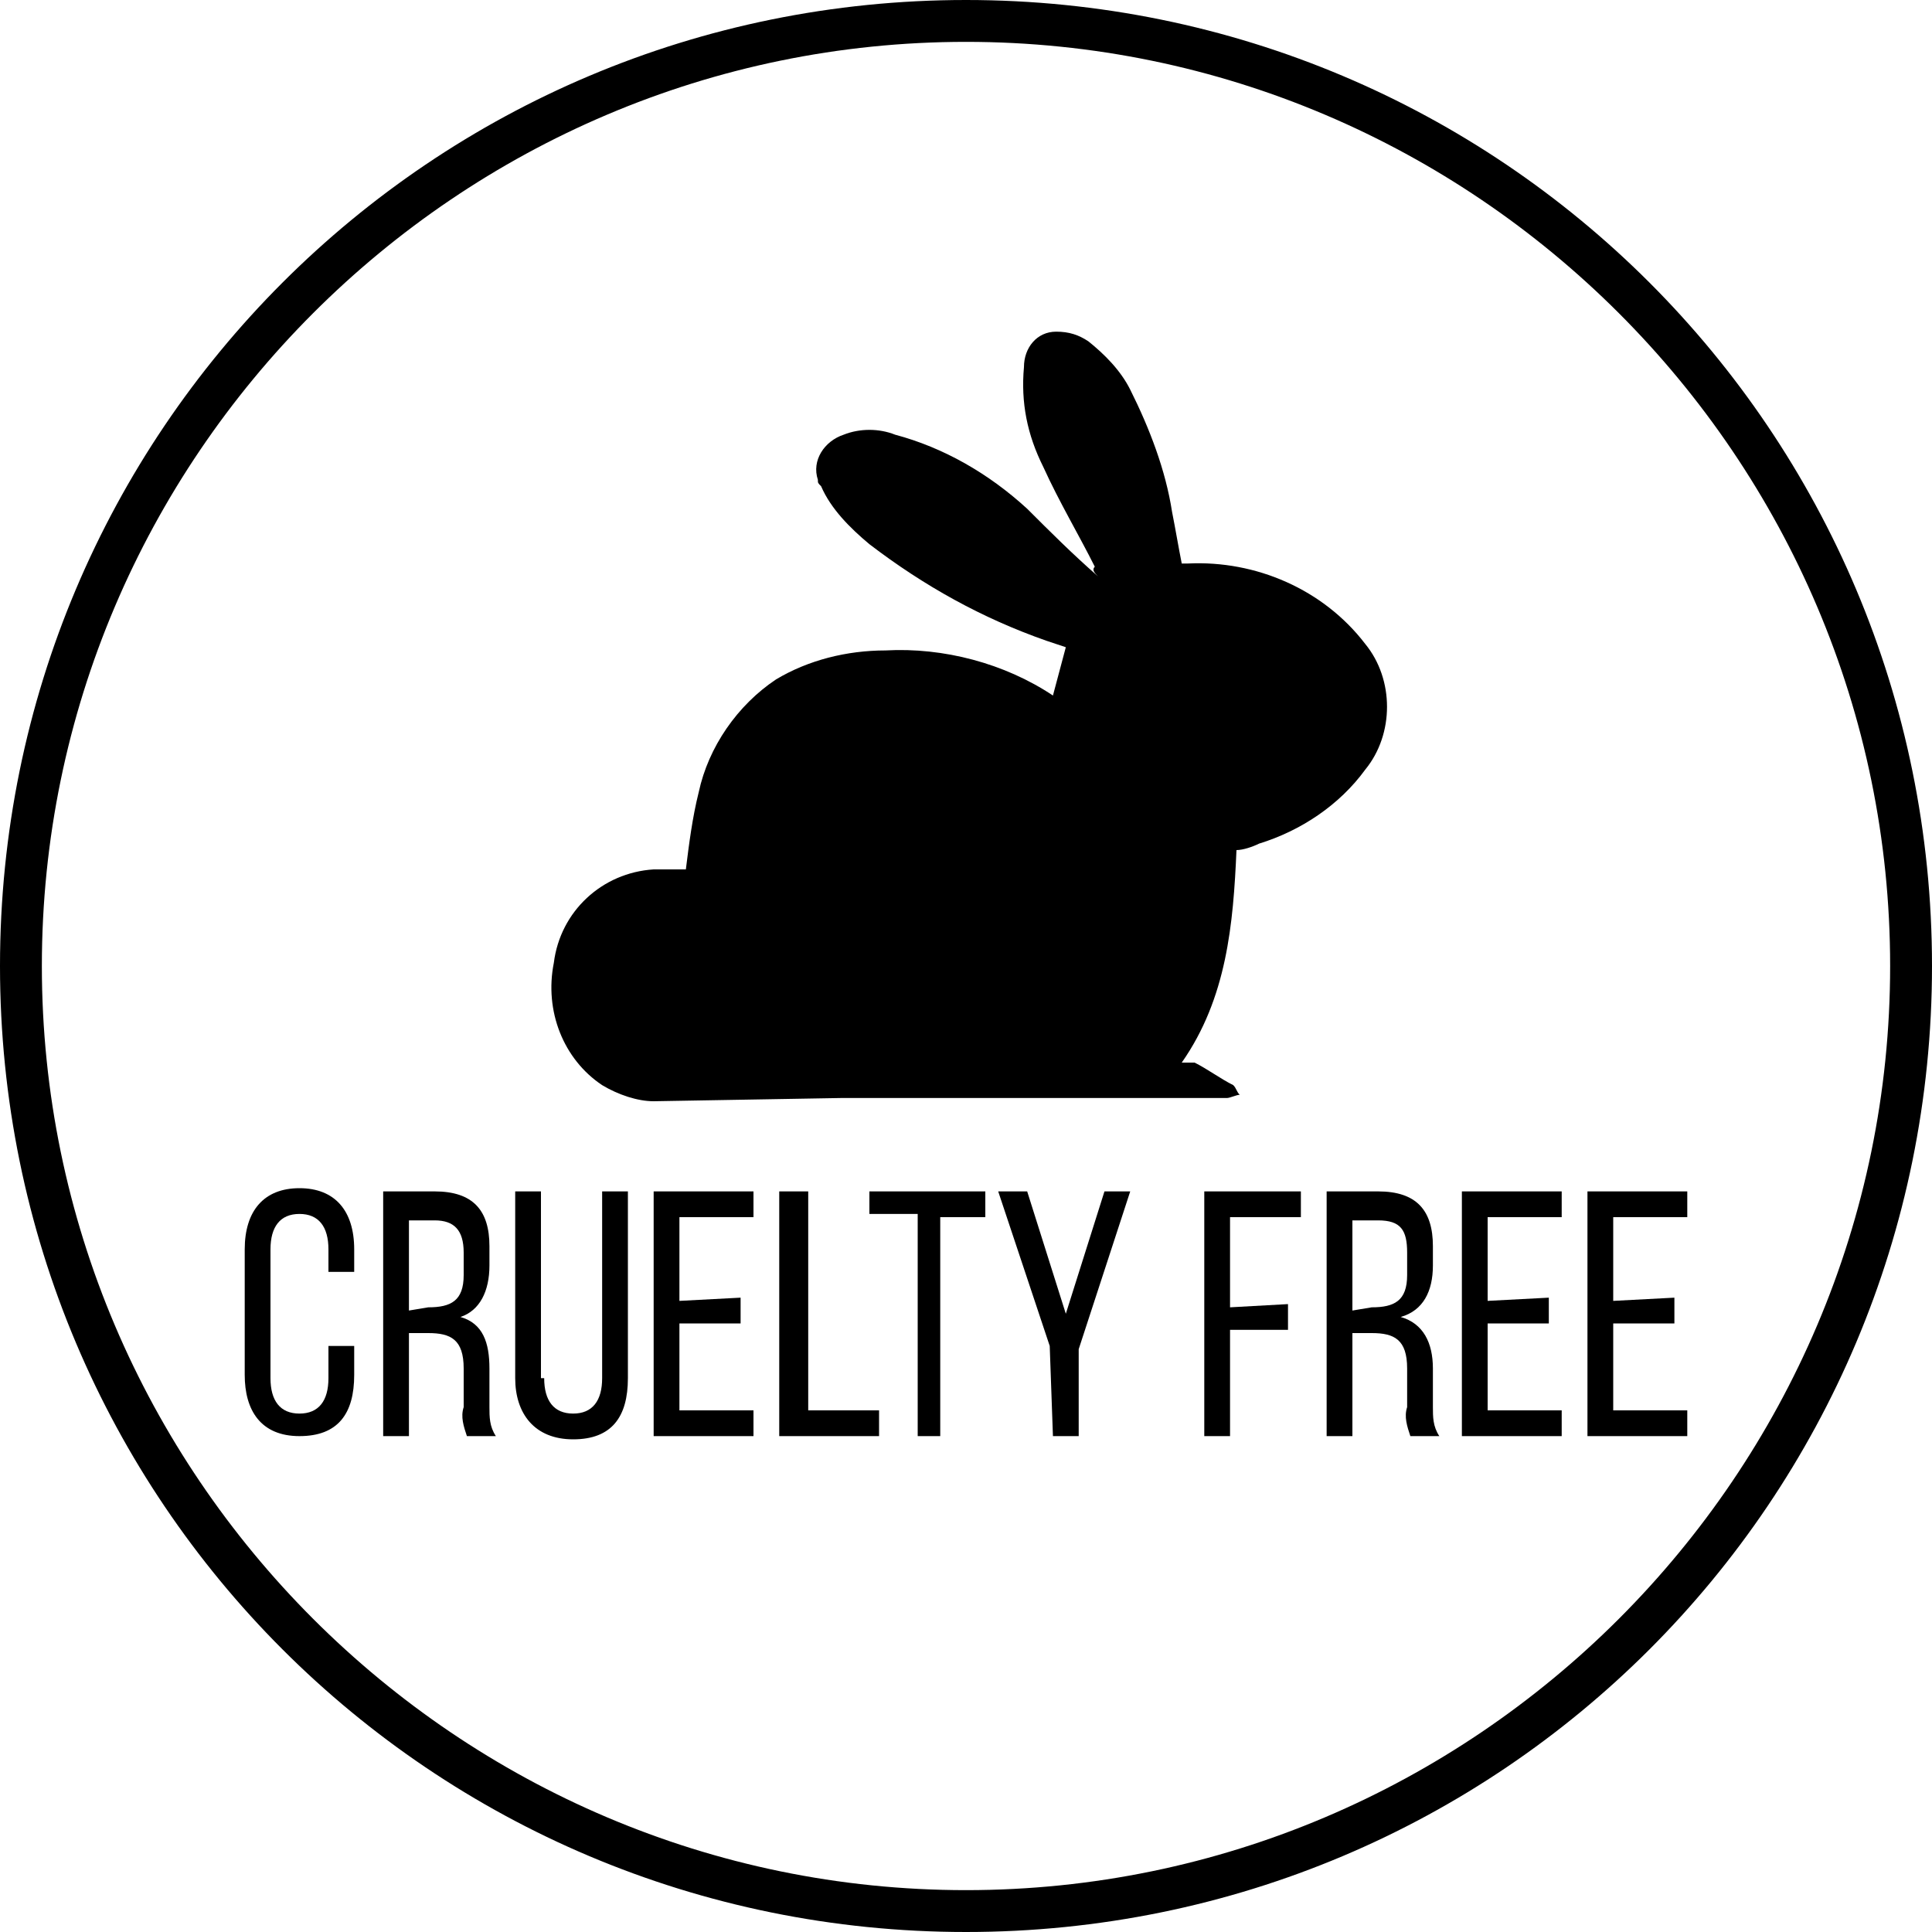
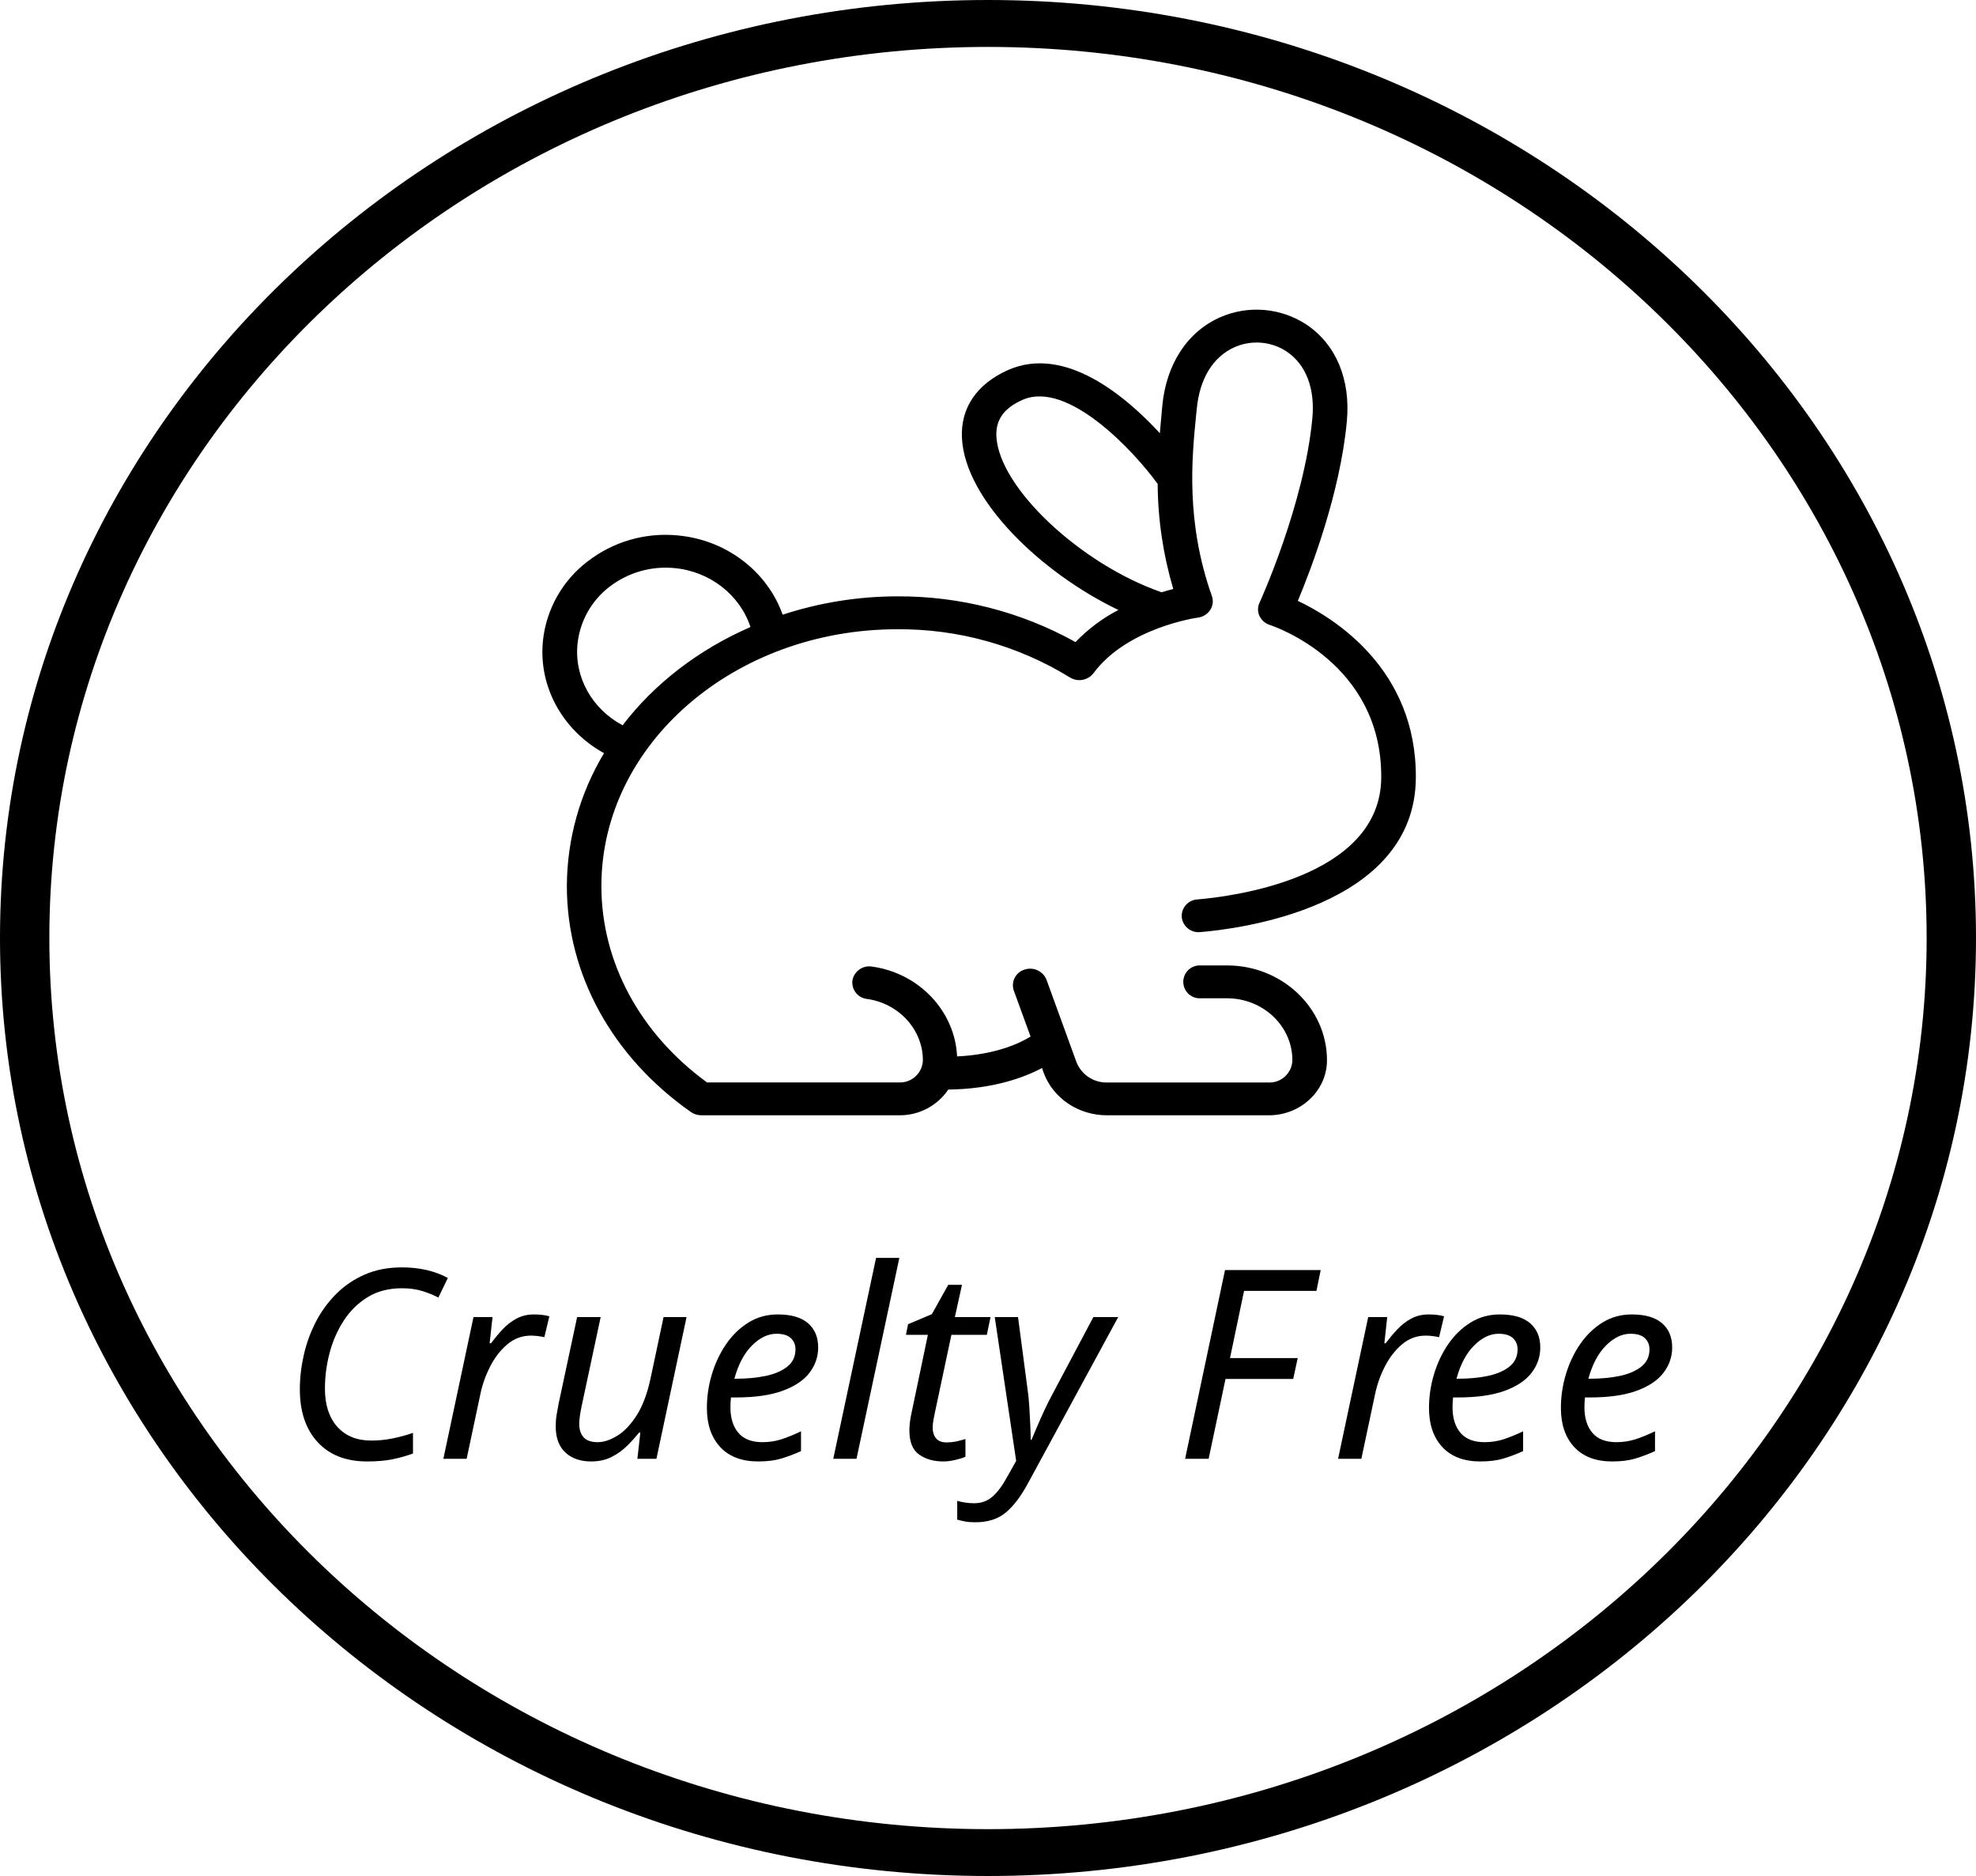
- <svg xmlns="http://www.w3.org/2000/svg" version="1.1" id="Layer_1" x="0px" y="0px" viewBox="0 0 60 60" style="enable-background:new 0 0 60 60;" xml:space="preserve">
-   <g id="Cruelty_free">
-     <path d="M30,60C13.4,60,0,46.6,0,30S13.4,0,30,0s30,13.4,30,30S46.6,60,30,60z M30,1.3C14.2,1.3,1.3,14.2,1.3,30S14.2,58.7,30,58.7   S58.7,45.8,58.7,30c0,0,0,0,0,0C58.7,14.2,45.8,1.3,30,1.3z" />
-     <path d="M34.1,17.9c-0.8-0.7-1.5-1.4-2.2-2.1c-1.2-1.1-2.6-1.9-4.1-2.3c-0.5-0.2-1.1-0.2-1.6,0c-0.6,0.2-1,0.8-0.8,1.4   c0,0.1,0,0.1,0.1,0.2c0.3,0.7,0.9,1.3,1.5,1.8c1.7,1.3,3.5,2.3,5.5,3l0.6,0.2l-0.4,1.5h0c-1.5-1-3.4-1.5-5.2-1.4   c-1.2,0-2.4,0.3-3.4,0.9c-1.2,0.8-2.1,2.1-2.4,3.5c-0.2,0.8-0.3,1.6-0.4,2.4c-0.3,0-0.7,0-1,0c-1.6,0.1-2.9,1.3-3.1,2.9   c-0.3,1.5,0.3,3,1.5,3.8c0.5,0.3,1.1,0.5,1.6,0.5l5.8-0.1h11.1c0.3,0,0.6,0,0.9,0c0.1,0,0.3-0.1,0.4-0.1c-0.1-0.1-0.1-0.2-0.2-0.3   c-0.4-0.2-0.8-0.5-1.2-0.7L36.7,33c1.4-2,1.6-4.3,1.7-6.6c0.2,0,0.5-0.1,0.7-0.2c1.3-0.4,2.5-1.2,3.3-2.3c0.9-1.1,0.9-2.8,0-3.9   c-1.3-1.7-3.4-2.6-5.5-2.5h-0.2c-0.1-0.5-0.2-1.1-0.3-1.6c-0.2-1.3-0.7-2.6-1.3-3.8c-0.3-0.6-0.8-1.1-1.3-1.5   c-0.3-0.2-0.6-0.3-1-0.3c-0.6,0-1,0.5-1,1.1c-0.1,1.1,0.1,2.1,0.6,3.1c0.5,1.1,1.1,2.1,1.6,3.1C33.9,17.7,34,17.8,34.1,17.9   L34.1,17.9z" />
-     <path d="M11,38.8v0.7h-0.8v-0.7c0-0.7-0.3-1.1-0.9-1.1s-0.9,0.4-0.9,1.1v4c0,0.7,0.3,1.1,0.9,1.1s0.9-0.4,0.9-1.1v-1H11v0.9   c0,1.2-0.5,1.9-1.7,1.9s-1.7-0.8-1.7-1.9v-3.9c0-1.2,0.6-1.9,1.7-1.9S11,37.6,11,38.8z" />
-     <path d="M13.5,37c1.2,0,1.7,0.6,1.7,1.7v0.6c0,0.8-0.3,1.4-0.9,1.6c0.7,0.2,0.9,0.8,0.9,1.6v1.2c0,0.3,0,0.6,0.2,0.9h-0.9   c-0.1-0.3-0.2-0.6-0.1-0.9v-1.2c0-0.9-0.4-1.1-1.1-1.1h-0.6v3.2h-0.8V37H13.5z M13.3,40.6c0.7,0,1.1-0.2,1.1-1v-0.7   c0-0.7-0.3-1-0.9-1h-0.8v2.8L13.3,40.6z" />
-     <path d="M16.9,42.8c0,0.7,0.3,1.1,0.9,1.1s0.9-0.4,0.9-1.1V37h0.8v5.8c0,1.2-0.5,1.9-1.7,1.9S16,43.9,16,42.8V37h0.8V42.8z" />
-     <path d="M23,40.3v0.8h-1.9v2.7h2.3v0.8h-3.1V37h3.1v0.8h-2.3v2.6L23,40.3z" />
-     <path d="M24.2,44.6V37h0.9v6.8h2.2v0.8L24.2,44.6z" />
-     <path d="M28.5,44.6v-6.9H27V37h3.6v0.8h-1.4v6.8L28.5,44.6z" />
-     <path d="M32.6,41.8L31,37h0.9l1.2,3.8l1.2-3.8h0.8l-1.6,4.9v2.7h-0.8L32.6,41.8z" />
-     <path d="M40,40.5v0.8h-1.8v3.3h-0.8V37h3v0.8h-2.2v2.8L40,40.5z" />
-     <path d="M42.8,37c1.2,0,1.7,0.6,1.7,1.7v0.6c0,0.8-0.3,1.4-1,1.6c0.7,0.2,1,0.8,1,1.6v1.2c0,0.3,0,0.6,0.2,0.9h-0.9   c-0.1-0.3-0.2-0.6-0.1-0.9v-1.2c0-0.9-0.4-1.1-1.1-1.1H42v3.2h-0.8V37H42.8z M42.6,40.6c0.7,0,1.1-0.2,1.1-1v-0.7   c0-0.7-0.2-1-0.9-1h-0.8v2.8L42.6,40.6z" />
-     <path d="M48.1,40.3v0.8h-1.9v2.7h2.3v0.8h-3.1V37h3.1v0.8h-2.3v2.6L48.1,40.3z" />
-     <path d="M52,40.3v0.8h-1.9v2.7h2.3v0.8h-3.1V37h3.1v0.8h-2.3v2.6L52,40.3z" />
-   </g>
+ <svg xmlns="http://www.w3.org/2000/svg" id="Layer_1" data-name="Layer 1" viewBox="0 0 748 710">
+   <defs>
+     <style>.cls-1{font-size:100.06px;font-family:Europa-RegularItalic, Europa-Regular;font-style:italic;}.cls-2{letter-spacing:-0.02em;}</style>
+   </defs>
+   <path d="M439.72,224.16c-30.72-10.66-61.53-39.6-62.54-58.92-.32-6.34,2.81-10.76,9.86-13.89,17.37-7.7,42.74,20.15,51,31.55l.18.15a143.24,143.24,0,0,0,5.92,39.87C442.83,223.24,441.32,223.66,439.72,224.16Zm-204,50.35c-11.57-6.14-18.41-18.21-17.1-30.86a31.28,31.28,0,0,1,12.09-21.57A34.8,34.8,0,0,1,255.29,215c13.55,1.26,24.82,10.22,28.8,22.31C264.5,245.82,247.77,258.67,235.68,274.51Zm255.58-47.12c5-12,16-40.74,18.53-67.85,1.51-15.84-4.07-29.21-15.27-36.69a34.37,34.37,0,0,0-32.64-2.79c-12.44,5.48-20.43,17.69-21.94,33.51l-.24,2.61c-.23,2.4-.47,5-.69,7.77-12.86-13.94-35.88-33.5-57.52-23.88-11.79,5.26-18,14.39-17.39,25.78,1.21,23.42,30,51,59.21,65A62.5,62.5,0,0,0,407.13,243a137.39,137.39,0,0,0-67.43-17.3,139.77,139.77,0,0,0-43.43,6.94c-5.79-16.31-21.26-28.33-39.72-30a48.07,48.07,0,0,0-34.19,9.9,43.38,43.38,0,0,0-16.83,29.95c-1.78,17.37,7.45,33.92,23.12,42.56a98.18,98.18,0,0,0-14.07,50.28c0,33.43,17.13,64.62,47,85.56a6.82,6.82,0,0,0,3.9,1.21h75a22.16,22.16,0,0,0,18.5-9.74c16.9-.2,28.62-4.52,35.46-8.15l.61,1.73c3.53,9.67,13.15,16.16,23.94,16.16h61.33c12.09,0,22-9.35,22-20.82,0-19.79-17-35.9-37.82-35.9h-10a6.23,6.23,0,1,0,0,12.44h10c13.64,0,24.72,10.51,24.72,23.46a8.65,8.65,0,0,1-8.88,8.41H419a12.18,12.18,0,0,1-11.55-7.82l-11.3-31.06a6.65,6.65,0,0,0-8.31-3.85,6.18,6.18,0,0,0-4.08,7.92l6.35,17.42c-4.1,2.56-13.16,6.81-27.81,7.52-.77-17-14.29-31.55-32.22-34a6.45,6.45,0,0,0-7.4,5.25,6.26,6.26,0,0,0,5.52,7c12.07,1.67,21.15,11.64,21.15,23.19a8.66,8.66,0,0,1-8.86,8.41H267.65c-25.43-18.55-40-45.54-40-74.36,0-53.59,50.25-97.16,112-97.16A123,123,0,0,1,405,256.38a6.75,6.75,0,0,0,8.95-1.63c12.76-17.22,39.26-21,39.5-21a6.61,6.61,0,0,0,4.67-2.89,6,6,0,0,0,.64-5.25c-9.95-28.08-7.6-52.26-6-68.27l.27-2.62c1.09-11.47,6.2-19.76,14.39-23.36A20.67,20.67,0,0,1,487,133c7.38,4.93,10.86,14,9.77,25.41-3.08,32.61-19.81,69.35-20,69.72a5.89,5.89,0,0,0,0,5,6.55,6.55,0,0,0,3.88,3.38c1.72.56,42.43,14.33,42.21,57.7-.17,38.57-58,45.23-69.57,46.19a6.28,6.28,0,0,0-5.95,6.71,6.37,6.37,0,0,0,7.08,5.65c13.57-1.11,81.3-9.13,81.54-58.47C536.19,253.17,505,233.9,491.26,227.39Z" />
+   <path d="M374,692.27C178.06,692.27,18.68,541,18.68,355S178.06,17.76,374,17.76,729.32,169,729.32,355,569.9,692.27,374,692.27M374,0C167.77,0,0,159.24,0,355S167.77,710,374,710,748,550.76,748,355,580.23,0,374,0" />
+   <text class="cls-1" transform="translate(106.3 552.11)">Cruelty F<tspan class="cls-2" x="397.42" y="0">r</tspan>
+     <tspan x="429.84" y="0">ee</tspan>
+   </text>
</svg>
